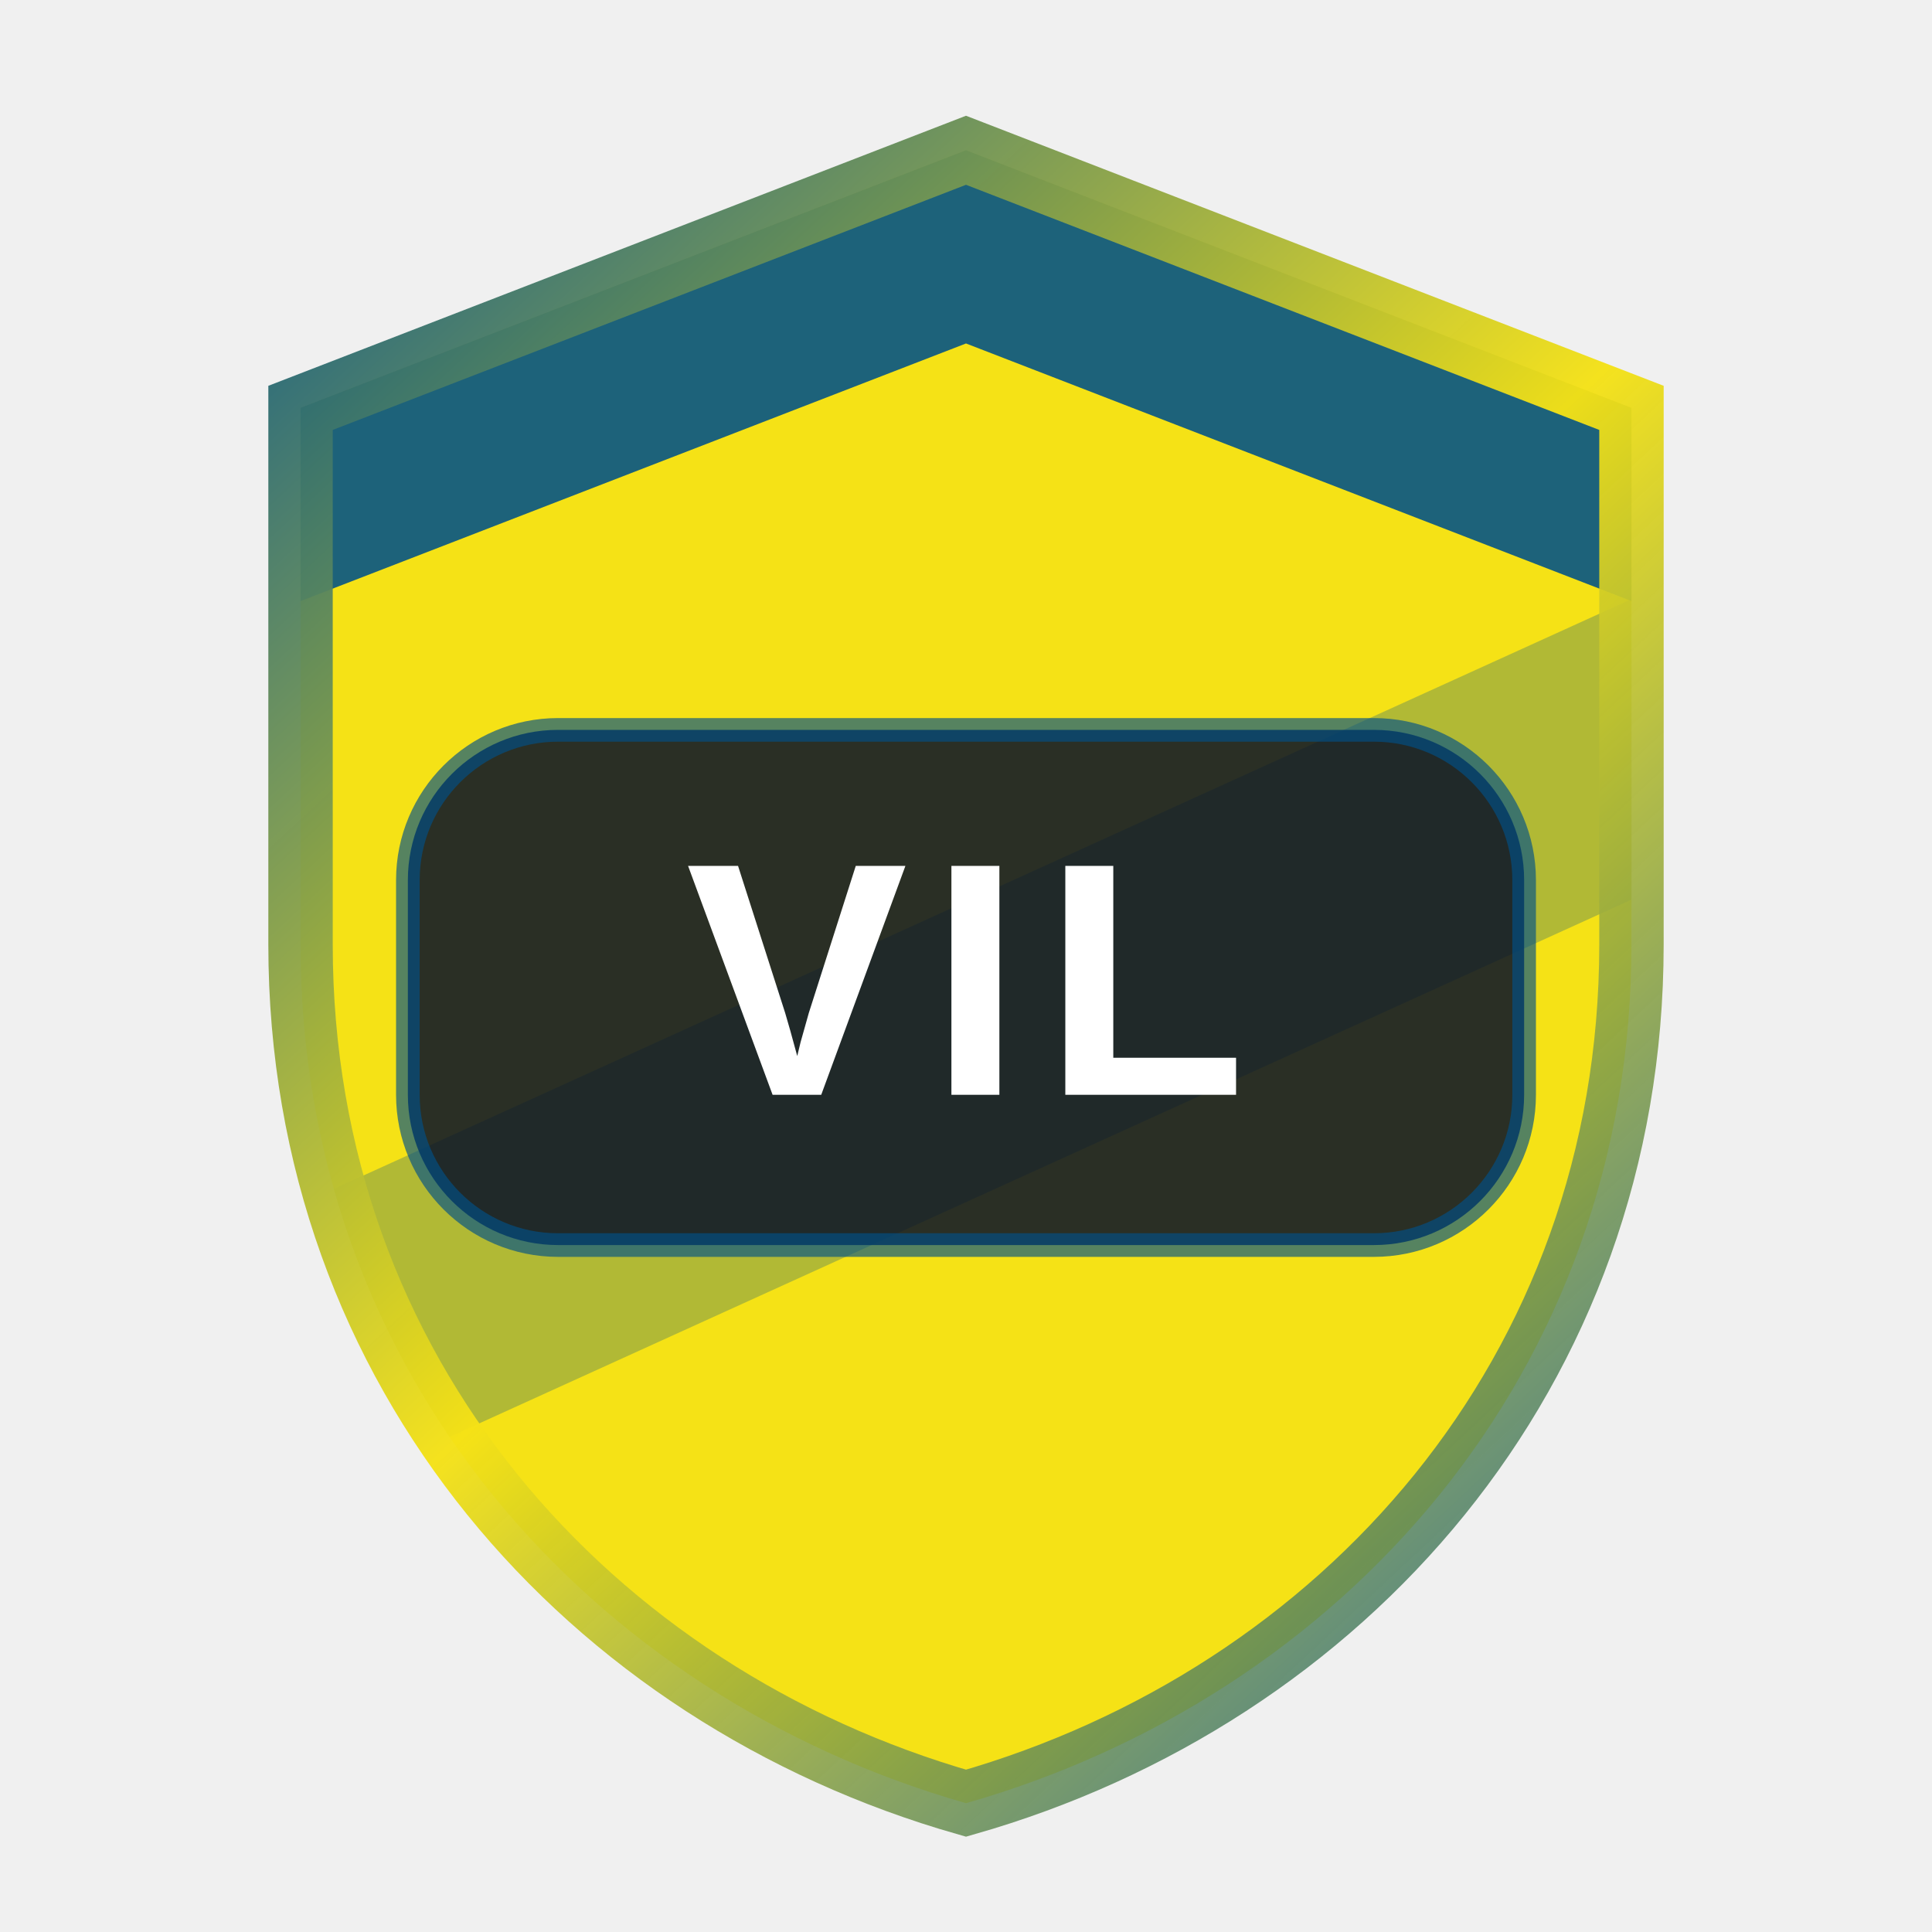
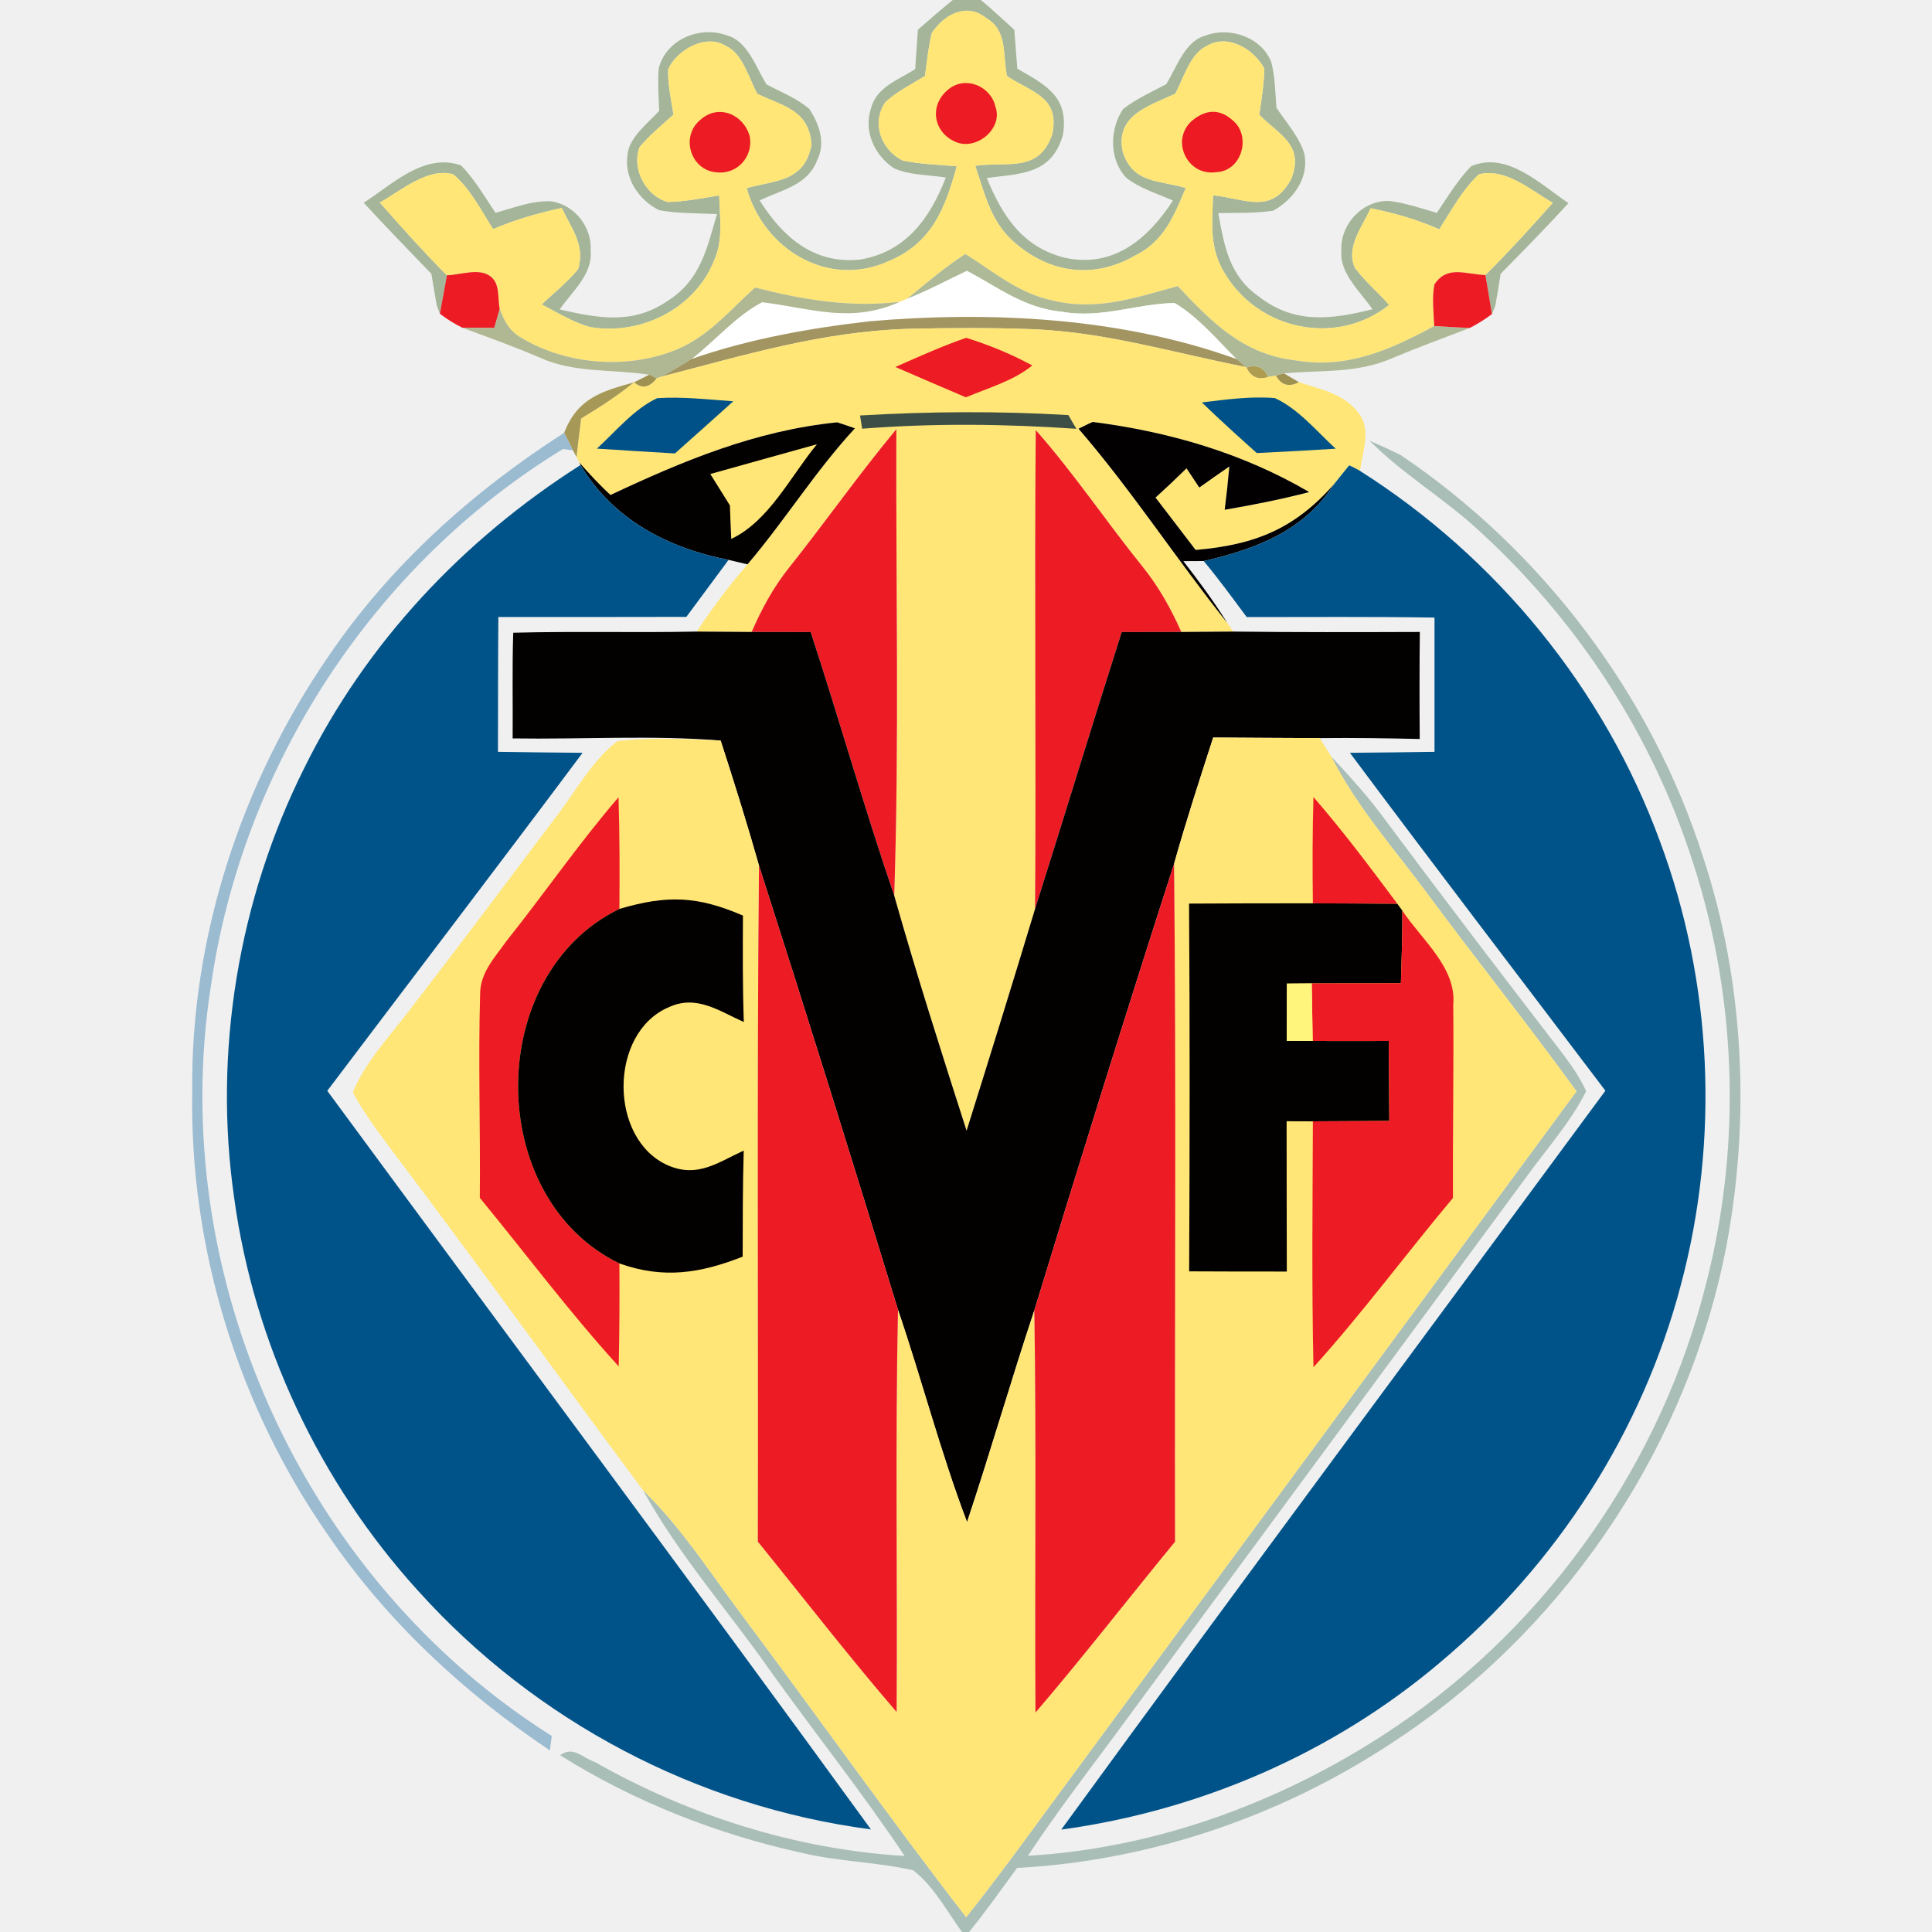
- <svg xmlns="http://www.w3.org/2000/svg" viewBox="0 0 180 180" fill="none">
-   <defs>
-     <linearGradient id="g_VIL" x1="20" y1="15" x2="160" y2="165" gradientUnits="userSpaceOnUse">
-       <stop offset="0%" stop-color="#005187" stop-opacity="0.95" />
-       <stop offset="50%" stop-color="#F5E216" stop-opacity="0.96" />
-       <stop offset="100%" stop-color="#005187" stop-opacity="0.80" />
-     </linearGradient>
-     <clipPath id="c_VIL">
-       <path d="M90 14L152 38V88C152 128 125 158 90 168C55 158 28 128 28 88V38Z" />
-     </clipPath>
-   </defs>
-   <g clip-path="url(#c_VIL)">
-     <rect x="24" y="10" width="132" height="162" fill="#F5E216" />
-     <path d="M24 114L156 54V82L24 142Z" fill="#005187" fill-opacity="0.28" />
-     <path d="M90 14L152 38V56L90 32L28 56V38Z" fill="#005187" fill-opacity="0.88" />
-   </g>
-   <path d="M90 14L152 38V88C152 128 125 158 90 168C55 158 28 128 28 88V38Z" stroke="url(#g_VIL)" stroke-width="6" />
-   <rect x="38" y="68" width="104" height="48" rx="14" fill="#0A1328" fill-opacity="0.86" stroke="#005187" stroke-opacity="0.65" stroke-width="2.2" />
-   <text x="90" y="102" text-anchor="middle" fill="#FFFFFF" font-family="Arial, Helvetica, sans-serif" font-weight="900" font-size="31" letter-spacing="2">VIL</text>
+ <svg xmlns="http://www.w3.org/2000/svg" id="svg9663" height="200.0pt" width="200.0pt" viewBox="0 0 200 200" version="1.1">
+   <defs id="defs9667" />
+   <path style="fill:#ffffff;fill-opacity:0" id="path9581" fill="#ffffff" d="M 0.00 0.00 L 98.63 0.00 C 97.40 1.00 96.21 2.04 95.02 3.08 C 94.93 4.43 94.83 5.79 94.74 7.15 C 93.00 8.29 90.79 8.96 90.18 11.16 C 89.37 13.57 90.50 16.05 92.54 17.42 C 94.16 18.15 96.18 18.09 97.91 18.38 C 96.26 22.63 93.75 26.11 88.98 26.88 C 84.21 27.34 81.03 24.53 78.64 20.75 C 80.95 19.62 83.58 19.23 84.60 16.57 C 85.49 14.77 84.81 12.84 83.77 11.27 C 82.50 10.18 80.83 9.52 79.36 8.75 C 78.26 7.01 77.40 4.22 75.23 3.66 C 72.43 2.63 68.89 4.10 68.18 7.13 C 68.08 8.56 68.18 10.03 68.24 11.47 C 67.10 12.74 65.13 14.19 64.97 15.98 C 64.57 18.41 66.11 20.70 68.23 21.76 C 70.19 22.11 72.23 22.07 74.22 22.16 C 73.17 25.76 72.52 28.98 69.13 31.14 C 65.50 33.63 61.94 32.95 57.94 32.03 C 59.21 30.20 61.37 28.37 61.14 25.99 C 61.32 23.53 59.48 21.17 57.03 20.84 C 55.12 20.73 53.12 21.54 51.29 22.03 C 50.19 20.38 49.11 18.54 47.73 17.12 C 43.90 15.79 40.62 19.08 37.65 20.99 C 39.95 23.48 42.31 25.92 44.66 28.35 C 44.83 29.46 45.02 30.55 45.22 31.65 L 45.54 32.48 C 46.27 33.04 47.04 33.52 47.85 33.92 C 50.56 34.93 53.27 35.89 55.93 37.04 C 59.45 38.63 63.30 38.20 67.21 38.79 L 65.65 39.57 L 65.62 39.58 C 62.20 40.53 59.79 41.24 58.40 44.80 C 48.84 50.95 40.39 58.53 33.98 67.97 C 24.99 81.05 19.71 97.09 19.90 113.00 C 19.62 129.29 24.69 145.67 34.03 159.01 C 40.11 167.89 48.00 175.22 56.92 181.20 C 56.99 180.71 57.05 180.21 57.12 179.71 C 31.42 163.51 17.13 132.03 21.84 102.01 C 25.11 79.29 38.68 58.44 58.28 46.48 L 59.31 46.62 L 59.68 47.31 L 59.97 47.88 L 60.09 48.14 C 47.94 55.88 37.90 66.53 31.51 79.48 C 24.68 93.13 22.06 108.90 24.24 124.00 C 26.30 139.06 33.07 153.46 43.30 164.70 C 55.44 178.18 72.16 187.01 90.16 189.38 C 71.56 163.78 52.63 138.40 33.88 112.92 C 42.69 101.25 51.56 89.64 60.31 77.93 C 57.39 77.90 54.47 77.88 51.55 77.83 C 51.56 73.18 51.55 68.52 51.59 63.87 C 58.07 63.87 64.56 63.88 71.05 63.86 C 72.51 61.89 73.97 59.93 75.42 57.96 C 76.08 58.11 76.73 58.27 77.38 58.42 C 75.46 60.64 73.74 62.93 72.13 65.38 C 65.80 65.51 59.46 65.33 53.13 65.50 C 53.01 69.14 53.10 72.80 53.07 76.44 C 60.23 76.55 67.47 76.09 74.60 76.66 C 71.07 76.50 67.45 76.32 63.93 76.72 C 61.29 78.70 59.55 82.01 57.53 84.60 C 52.50 91.28 47.49 97.97 42.38 104.59 C 40.36 107.24 37.78 109.99 36.52 113.08 C 37.70 115.26 39.15 117.18 40.62 119.16 C 49.40 130.77 57.87 142.60 66.57 154.27 C 70.25 160.98 75.46 166.83 79.85 173.12 C 84.41 179.48 89.30 185.62 93.65 192.13 C 82.44 191.46 71.33 187.94 61.58 182.40 C 60.19 181.91 59.36 180.72 57.98 181.70 C 65.60 186.49 74.27 189.90 83.06 191.82 C 86.84 192.72 90.76 192.75 94.53 193.61 C 96.63 195.22 98.05 197.87 99.58 200.00 L 0.00 200.00 L 0.00 0.00 Z" />
+   <path id="path9583" fill="#a4b599" d="M 98.63 0.00 L 101.53 0.00 L 102.34 0.68 L 102.90 1.18 C 103.61 1.81 104.31 2.45 105.00 3.09 C 105.11 4.43 105.21 5.77 105.31 7.11 C 108.28 8.81 110.68 10.01 110.03 13.98 C 108.87 18.04 105.74 17.97 102.15 18.42 C 103.77 22.36 105.84 25.58 110.22 26.68 C 115.25 27.78 118.85 24.73 121.42 20.76 C 119.83 20.04 117.96 19.50 116.59 18.40 C 114.80 16.50 114.85 13.39 116.26 11.29 C 117.59 10.24 119.22 9.52 120.72 8.72 C 121.79 7.02 122.66 4.24 124.78 3.69 C 127.27 2.72 130.61 3.85 131.60 6.43 C 132.00 7.95 132.01 9.60 132.14 11.16 C 133.14 12.67 134.55 14.22 135.04 15.98 C 135.49 18.47 133.88 20.66 131.80 21.81 C 129.93 22.09 128.00 22.02 126.12 22.06 C 126.74 25.54 127.26 28.56 130.34 30.72 C 134.03 33.57 137.84 33.08 142.08 32.01 C 140.86 30.24 138.65 28.28 138.86 25.99 C 138.68 23.20 141.16 20.58 143.99 20.82 C 145.61 21.06 147.16 21.57 148.74 22.04 C 149.84 20.41 150.92 18.61 152.30 17.20 C 156.03 15.62 159.50 19.12 162.37 21.03 C 160.08 23.52 157.72 25.94 155.34 28.35 C 155.17 29.46 154.99 30.57 154.79 31.67 L 154.45 32.51 C 154.22 31.16 154.00 29.81 153.77 28.47 C 156.19 26.06 158.49 23.54 160.75 20.99 C 158.49 19.72 155.85 17.33 153.09 18.05 C 151.41 19.60 150.22 21.82 148.99 23.74 C 146.69 22.71 144.36 22.06 141.89 21.56 C 141.04 23.42 139.27 25.64 140.27 27.74 C 141.32 29.15 142.65 30.24 143.80 31.57 C 138.33 35.91 130.24 34.17 126.76 28.25 C 125.17 25.66 125.48 23.10 125.58 20.22 C 128.91 20.55 131.61 22.28 133.66 18.55 C 135.06 15.01 132.47 14.01 130.36 11.88 C 130.59 10.31 130.86 8.69 130.88 7.11 C 129.84 5.09 127.05 3.42 124.88 4.78 C 123.18 5.59 122.51 8.15 121.65 9.71 C 118.90 10.98 115.36 11.96 116.25 15.80 C 117.35 19.03 119.97 18.63 122.75 19.46 C 121.52 22.36 120.51 24.97 117.50 26.46 C 113.46 28.78 109.13 28.39 105.50 25.50 C 102.65 23.33 102.04 20.38 100.96 17.16 C 104.32 16.70 107.56 17.92 108.93 13.89 C 109.74 10.02 106.82 9.58 104.25 7.88 C 103.77 5.67 104.33 3.16 102.11 1.88 C 100.05 0.21 97.75 1.50 96.47 3.40 C 96.10 4.86 95.96 6.38 95.75 7.87 C 94.37 8.72 92.82 9.48 91.64 10.59 C 90.18 12.73 91.21 15.49 93.42 16.61 C 95.25 17.00 97.17 17.05 99.04 17.21 C 97.85 21.56 96.47 25.16 92.02 27.02 C 85.76 29.90 79.05 25.83 77.30 19.47 C 80.41 18.63 83.25 18.81 84.01 15.01 C 83.77 11.39 81.12 11.02 78.40 9.71 C 77.53 8.14 76.89 5.54 75.15 4.76 C 73.08 3.44 70.06 5.16 69.17 7.17 C 69.11 8.73 69.48 10.33 69.72 11.86 C 68.53 12.94 67.23 14.00 66.20 15.24 C 65.37 17.53 66.85 20.26 69.11 20.91 C 70.89 20.88 72.69 20.52 74.45 20.23 C 74.51 22.55 74.89 24.83 73.91 27.00 C 71.89 32.02 66.23 34.78 61.00 33.84 C 59.29 33.34 57.65 32.34 56.08 31.51 C 57.34 30.33 58.75 29.20 59.85 27.86 C 60.59 25.35 59.16 23.66 58.15 21.53 C 55.70 22.06 53.35 22.73 51.05 23.72 C 49.82 21.82 48.68 19.50 46.92 18.05 C 44.32 17.28 41.47 19.77 39.32 20.97 C 41.57 23.54 43.85 26.07 46.26 28.50 C 46.02 29.83 45.78 31.16 45.54 32.48 L 45.22 31.65 C 45.02 30.55 44.83 29.46 44.66 28.35 C 42.31 25.92 39.95 23.48 37.65 20.99 C 40.62 19.08 43.90 15.79 47.73 17.12 C 49.11 18.54 50.19 20.38 51.29 22.03 C 53.12 21.54 55.12 20.73 57.03 20.84 C 59.48 21.17 61.32 23.53 61.14 25.99 C 61.37 28.37 59.21 30.20 57.94 32.03 C 61.94 32.95 65.50 33.63 69.13 31.14 C 72.52 28.98 73.17 25.76 74.22 22.16 C 72.23 22.07 70.19 22.11 68.23 21.76 C 66.11 20.70 64.57 18.41 64.97 15.98 C 65.13 14.19 67.10 12.74 68.24 11.47 C 68.18 10.03 68.08 8.56 68.18 7.13 C 68.89 4.10 72.43 2.63 75.23 3.66 C 77.40 4.22 78.26 7.01 79.36 8.75 C 80.83 9.52 82.50 10.18 83.77 11.27 C 84.81 12.84 85.49 14.77 84.60 16.57 C 83.58 19.23 80.95 19.62 78.64 20.75 C 81.03 24.53 84.21 27.34 88.98 26.88 C 93.75 26.11 96.26 22.63 97.91 18.38 C 96.18 18.09 94.16 18.15 92.54 17.42 C 90.50 16.05 89.37 13.57 90.18 11.16 C 90.79 8.96 93.00 8.29 94.74 7.15 C 94.83 5.79 94.93 4.43 95.02 3.08 C 96.21 2.04 97.40 1.00 98.63 0.00 Z" />
+   <path style="fill:#ffffff;fill-opacity:0" id="path9585" fill="#ffffff" d="M 101.53 0.00 L 200.00 0.00 L 200.00 200.00 L 100.32 200.00 C 102.07 197.84 103.64 195.61 105.29 193.37 C 119.70 192.59 133.64 187.65 145.50 179.48 C 162.63 167.77 174.83 149.25 178.74 128.87 C 181.21 115.65 180.54 101.58 176.32 88.77 C 170.95 71.91 159.63 56.96 144.97 47.09 C 143.92 46.58 142.86 46.09 141.78 45.62 C 145.08 48.95 149.07 51.33 152.55 54.43 C 162.70 63.53 170.52 75.16 174.86 88.10 C 179.76 102.42 180.40 118.12 176.64 132.79 C 172.04 151.29 160.41 167.97 144.62 178.66 C 133.41 186.28 120.00 191.33 106.41 192.11 C 109.01 188.18 111.84 184.42 114.66 180.65 C 129.09 161.07 143.52 141.50 157.95 121.92 C 160.05 119.00 162.59 116.18 164.20 112.96 C 163.57 111.58 162.74 110.38 161.84 109.17 C 155.45 100.87 149.10 92.54 142.85 84.14 C 141.29 82.08 139.55 80.19 137.80 78.30 C 137.40 77.67 137.00 77.04 136.61 76.41 C 140.06 76.37 143.51 76.42 146.97 76.50 C 146.94 72.80 146.94 69.11 146.98 65.42 C 140.54 65.44 134.10 65.46 127.67 65.38 L 127.05 64.49 C 125.66 62.26 124.11 60.16 122.50 58.09 L 124.61 58.08 C 126.16 59.94 127.61 61.93 129.06 63.88 C 135.55 63.88 142.02 63.83 148.50 63.93 C 148.50 68.57 148.50 73.20 148.50 77.83 C 145.58 77.88 142.66 77.90 139.74 77.93 C 148.48 89.65 157.37 101.25 166.19 112.91 C 147.41 138.40 128.50 163.81 109.86 189.40 C 124.25 187.43 137.97 181.50 149.07 172.10 C 161.12 162.00 170.00 148.24 174.00 133.02 C 178.02 117.97 177.28 101.72 171.85 87.13 C 166.09 71.35 154.96 57.73 140.79 48.75 C 141.01 47.00 141.87 44.77 140.90 43.14 C 139.47 40.83 136.87 40.35 134.46 39.56 L 132.91 38.65 C 136.82 38.29 140.42 38.68 144.10 37.09 C 146.76 35.97 149.46 34.98 152.15 33.95 C 152.95 33.54 153.72 33.06 154.45 32.51 L 154.79 31.67 C 154.99 30.57 155.17 29.46 155.34 28.35 C 157.72 25.94 160.08 23.52 162.37 21.03 C 159.50 19.12 156.03 15.62 152.30 17.20 C 150.92 18.61 149.84 20.41 148.74 22.04 C 147.16 21.57 145.61 21.06 143.99 20.82 C 141.16 20.58 138.68 23.20 138.86 25.99 C 138.65 28.28 140.86 30.24 142.08 32.01 C 137.84 33.08 134.03 33.57 130.34 30.72 C 127.26 28.56 126.74 25.54 126.12 22.06 C 128.00 22.02 129.93 22.09 131.80 21.81 C 133.88 20.66 135.49 18.47 135.04 15.98 C 134.55 14.22 133.14 12.67 132.14 11.16 C 132.01 9.60 132.00 7.95 131.60 6.43 C 130.61 3.85 127.27 2.72 124.78 3.69 C 122.66 4.24 121.79 7.02 120.72 8.72 C 119.22 9.52 117.59 10.24 116.26 11.29 C 114.85 13.39 114.80 16.50 116.59 18.40 C 117.96 19.50 119.83 20.04 121.42 20.76 C 118.85 24.73 115.25 27.78 110.22 26.68 C 105.84 25.58 103.77 22.36 102.15 18.42 C 105.74 17.97 108.87 18.04 110.03 13.98 C 110.68 10.01 108.28 8.81 105.31 7.11 C 105.21 5.77 105.11 4.43 105.00 3.09 C 104.31 2.45 103.61 1.81 102.90 1.18 L 102.34 0.68 L 101.53 0.00 Z" />
+   <path id="path9587" fill="#ffe676" d="M 102.11 1.88 C 104.33 3.16 103.77 5.67 104.25 7.88 C 106.82 9.58 109.74 10.02 108.93 13.89 C 107.56 17.92 104.32 16.70 100.96 17.16 C 102.04 20.38 102.65 23.33 105.50 25.50 C 109.13 28.39 113.46 28.78 117.50 26.46 C 120.51 24.97 121.52 22.36 122.75 19.46 C 119.97 18.63 117.35 19.03 116.25 15.80 C 115.36 11.96 118.90 10.98 121.65 9.71 C 122.51 8.15 123.18 5.59 124.88 4.78 C 127.05 3.42 129.84 5.09 130.88 7.11 C 130.86 8.69 130.59 10.31 130.36 11.88 C 132.47 14.01 135.06 15.01 133.66 18.55 C 131.61 22.28 128.91 20.55 125.58 20.22 C 125.48 23.10 125.17 25.66 126.76 28.25 C 130.24 34.17 138.33 35.91 143.80 31.57 C 142.65 30.24 141.32 29.15 140.27 27.74 C 139.27 25.64 141.04 23.42 141.89 21.56 C 144.36 22.06 146.69 22.71 148.99 23.74 C 150.22 21.82 151.41 19.60 153.09 18.05 C 155.85 17.33 158.49 19.72 160.75 20.99 C 158.49 23.54 156.19 26.06 153.77 28.47 C 151.76 28.42 149.82 27.40 148.49 29.45 C 148.22 30.84 148.41 32.34 148.47 33.75 C 143.85 36.25 139.40 38.24 133.98 37.29 C 128.65 36.65 125.40 33.32 121.92 29.62 C 117.53 30.82 113.58 32.22 108.97 31.11 C 105.41 30.37 102.93 28.16 99.93 26.29 C 97.78 27.69 95.88 29.32 93.90 30.94 L 93.12 31.25 C 87.95 31.85 83.14 31.04 78.16 29.77 C 75.56 32.11 73.42 34.74 70.14 36.15 C 65.07 38.27 58.71 37.81 54.00 34.99 C 52.75 34.30 52.22 33.27 51.73 31.99 C 51.48 30.75 51.83 29.22 50.58 28.48 C 49.43 27.78 47.57 28.46 46.26 28.50 C 43.85 26.07 41.57 23.54 39.32 20.97 C 41.47 19.77 44.32 17.28 46.92 18.05 C 48.68 19.50 49.82 21.82 51.05 23.72 C 53.35 22.73 55.70 22.06 58.15 21.53 C 59.16 23.66 60.59 25.35 59.85 27.86 C 58.75 29.20 57.34 30.33 56.08 31.51 C 57.65 32.34 59.29 33.34 61.00 33.84 C 66.23 34.78 71.89 32.02 73.91 27.00 C 74.89 24.83 74.51 22.55 74.45 20.23 C 72.69 20.52 70.89 20.88 69.11 20.91 C 66.85 20.26 65.37 17.53 66.20 15.24 C 67.23 14.00 68.53 12.94 69.72 11.86 C 69.48 10.33 69.11 8.73 69.17 7.17 C 70.06 5.16 73.08 3.44 75.15 4.76 C 76.89 5.54 77.53 8.14 78.40 9.71 C 81.12 11.02 83.77 11.39 84.01 15.01 C 83.25 18.81 80.41 18.63 77.30 19.47 C 79.05 25.83 85.76 29.90 92.02 27.02 C 96.47 25.16 97.85 21.56 99.04 17.21 C 97.17 17.05 95.25 17.00 93.42 16.61 C 91.21 15.49 90.18 12.73 91.64 10.59 C 92.82 9.48 94.37 8.72 95.75 7.87 C 95.96 6.38 96.10 4.86 96.47 3.40 C 97.75 1.50 100.05 0.21 102.11 1.88 Z" />
+   <path id="path9589" fill="#ed1b24" d="M 98.23 9.21 C 99.99 7.82 102.59 8.94 103.05 11.06 C 103.83 13.20 101.30 15.46 99.16 14.78 C 96.63 13.89 96.06 10.91 98.23 9.21 Z" />
+   <path id="path9591" fill="#ed1b23" d="M 72.45 12.45 C 74.35 10.68 77.01 11.84 77.62 14.15 C 77.98 16.28 76.25 18.13 74.09 17.83 C 71.51 17.58 70.43 14.17 72.45 12.45 Z" />
+   <path id="path9593" fill="#ed1a23" d="M 123.44 12.46 C 124.83 11.33 126.23 11.23 127.60 12.45 C 129.58 14.06 128.56 17.73 125.91 17.82 C 122.89 18.28 121.09 14.47 123.44 12.46 Z" />
+   <path id="path9595" fill="#aeba97" d="M 99.93 26.29 C 102.93 28.16 105.41 30.37 108.97 31.11 C 113.58 32.22 117.53 30.82 121.92 29.62 C 125.40 33.32 128.65 36.65 133.98 37.29 C 139.40 38.24 143.85 36.25 148.47 33.75 C 149.70 33.83 150.93 33.90 152.15 33.95 C 149.46 34.98 146.76 35.97 144.10 37.09 C 140.42 38.68 136.82 38.29 132.91 38.65 L 132.09 38.89 L 131.27 39.02 C 130.82 38.04 130.08 37.72 129.04 38.04 L 128.98 38.00 L 128.00 37.17 C 126.01 35.20 124.02 32.80 121.60 31.37 C 117.70 31.43 114.01 32.99 109.98 32.28 C 106.06 31.91 103.43 29.81 100.10 28.04 C 98.03 29.02 96.03 30.10 93.90 30.94 C 95.88 29.32 97.78 27.69 99.93 26.29 Z" />
+   <path id="path9597" fill="#ed1b24" d="M 50.58 28.48 C 51.83 29.22 51.48 30.75 51.73 31.99 C 51.55 32.65 51.36 33.30 51.17 33.95 C 50.06 33.95 48.95 33.94 47.85 33.92 C 47.04 33.52 46.27 33.04 45.54 32.48 C 45.78 31.16 46.02 29.83 46.26 28.50 C 47.57 28.46 49.43 27.78 50.58 28.48 Z" />
+   <path id="path9599" fill="#ffffff" d="M 100.10 28.04 C 103.43 29.81 106.06 31.91 109.98 32.28 C 114.01 32.99 117.70 31.43 121.60 31.37 C 124.02 32.80 126.01 35.20 128.00 37.17 C 116.07 32.86 102.56 32.18 90.01 33.26 C 83.83 33.97 77.49 35.10 71.60 37.16 C 74.00 35.29 76.21 32.68 78.90 31.28 C 83.96 31.91 88.10 33.52 93.12 31.25 L 93.90 30.94 C 96.03 30.10 98.03 29.02 100.10 28.04 Z" />
+   <path id="path9601" fill="#ed1c24" d="M 153.77 28.47 C 154.00 29.81 154.22 31.16 154.45 32.51 C 153.72 33.06 152.95 33.54 152.15 33.95 C 150.93 33.90 149.70 33.83 148.47 33.75 C 148.41 32.34 148.22 30.84 148.49 29.45 C 149.82 27.40 151.76 28.42 153.77 28.47 Z" />
+   <path id="path9603" fill="#afb892" d="M 78.16 29.77 C 83.14 31.04 87.95 31.85 93.12 31.25 C 88.10 33.52 83.96 31.91 78.90 31.28 C 76.21 32.68 74.00 35.29 71.60 37.16 C 70.58 37.78 69.55 38.39 68.51 38.98 L 67.97 39.17 L 67.21 38.79 C 63.30 38.20 59.45 38.63 55.93 37.04 C 53.27 35.89 50.56 34.93 47.85 33.92 C 48.95 33.94 50.06 33.95 51.17 33.95 C 51.36 33.30 51.55 32.65 51.73 31.99 C 52.22 33.27 52.75 34.30 54.00 34.99 C 58.71 37.81 65.07 38.27 70.14 36.15 C 73.42 34.74 75.56 32.11 78.16 29.77 Z" />
+   <path id="path9605" fill="#a29561" d="M 90.01 33.26 C 102.56 32.18 116.07 32.86 128.00 37.17 L 128.98 38.00 C 121.48 36.53 114.66 34.42 107.00 34.08 C 102.67 33.92 98.33 33.94 94.00 34.04 C 85.02 34.33 77.09 36.76 68.51 38.98 C 69.55 38.39 70.58 37.78 71.60 37.16 C 77.49 35.10 83.83 33.97 90.01 33.26 Z" />
+   <path id="path9607" fill="#ffe676" d="M 94.00 34.04 C 98.33 33.94 102.67 33.92 107.00 34.08 C 114.66 34.42 121.48 36.53 128.98 38.00 L 129.04 38.04 C 129.51 39.03 130.25 39.35 131.27 39.02 L 132.09 38.89 C 132.64 39.88 133.43 40.10 134.46 39.56 C 136.87 40.35 139.47 40.83 140.90 43.14 C 141.87 44.77 141.01 47.00 140.79 48.75 L 140.31 48.48 L 139.67 48.17 C 139.15 48.82 138.62 49.46 138.10 50.12 C 134.01 54.76 129.89 56.41 123.77 56.93 C 122.38 55.12 121.01 53.31 119.62 51.51 C 120.71 50.52 121.78 49.51 122.83 48.48 C 123.27 49.14 123.71 49.81 124.15 50.47 C 125.18 49.73 126.22 49.01 127.26 48.29 C 127.13 49.78 126.97 51.28 126.78 52.77 C 129.72 52.27 132.64 51.69 135.53 50.94 C 128.64 46.90 121.01 44.69 113.12 43.68 L 112.71 43.86 C 112.36 44.04 112.00 44.21 111.65 44.38 C 117.16 50.76 121.80 57.92 127.05 64.49 L 127.67 65.38 C 125.88 65.39 124.09 65.41 122.29 65.42 C 121.22 63.02 119.96 60.75 118.31 58.70 C 114.53 54.02 111.21 49.04 107.22 44.52 C 107.07 61.04 107.27 77.57 107.15 94.09 C 104.83 101.76 102.46 109.41 100.06 117.05 C 97.47 108.98 94.88 100.88 92.57 92.72 C 93.10 76.64 92.73 60.52 92.79 44.43 C 88.93 49.07 85.47 54.00 81.71 58.73 C 80.07 60.77 78.85 63.03 77.81 65.42 C 75.91 65.41 74.02 65.39 72.13 65.38 C 73.74 62.93 75.46 60.64 77.38 58.42 C 81.29 53.83 84.40 48.77 88.50 44.34 C 87.89 44.12 87.28 43.92 86.67 43.72 C 78.24 44.57 70.77 47.68 63.20 51.24 C 62.05 50.19 61.00 49.04 59.97 47.88 L 59.68 47.31 C 59.83 45.98 59.99 44.65 60.16 43.32 C 62.05 42.17 63.91 40.99 65.62 39.58 L 65.65 39.57 C 66.43 40.27 67.21 40.14 67.97 39.17 L 68.51 38.98 C 77.09 36.76 85.02 34.33 94.00 34.04 Z" />
+   <path id="path9609" fill="#ed1c24" d="M 100.02 34.97 C 102.39 35.71 104.68 36.65 106.86 37.83 C 104.95 39.41 102.29 40.16 99.99 41.13 C 97.55 40.09 95.11 39.05 92.69 37.99 C 95.13 36.91 97.50 35.84 100.02 34.97 Z" />
+   <path id="path9611" fill="#ae9c50" d="M 129.04 38.04 C 130.08 37.72 130.82 38.04 131.27 39.02 C 130.25 39.35 129.51 39.03 129.04 38.04 Z" />
+   <path id="path9613" fill="#9f9152" d="M 67.21 38.79 L 67.97 39.17 C 67.21 40.14 66.43 40.27 65.65 39.57 L 67.21 38.79 Z" />
+   <path id="path9615" fill="#9f9152" d="M 132.09 38.89 L 132.91 38.65 L 134.46 39.56 C 133.43 40.10 132.64 39.88 132.09 38.89 Z" />
+   <path id="path9617" fill="#a69856" d="M 65.62 39.58 C 63.91 40.99 62.05 42.17 60.16 43.32 C 59.99 44.65 59.83 45.98 59.68 47.31 L 59.31 46.62 L 58.40 44.80 C 59.79 41.24 62.20 40.53 65.62 39.58 Z" />
+   <path id="path9619" fill="#005188" d="M 68.03 41.22 C 70.64 41.04 73.31 41.36 75.91 41.54 C 73.90 43.35 71.89 45.14 69.87 46.94 C 67.18 46.78 64.48 46.62 61.79 46.44 C 63.72 44.68 65.66 42.31 68.03 41.22 Z" />
+   <path id="path9621" fill="#005188" d="M 131.97 41.21 C 134.37 42.29 136.33 44.67 138.27 46.45 C 135.55 46.62 132.83 46.77 130.10 46.90 C 128.18 45.18 126.27 43.46 124.42 41.66 C 126.89 41.36 129.48 41.00 131.97 41.21 Z" />
+   <path id="path9623" fill="#3d4e47" d="M 89.03 43.01 C 96.29 42.59 103.33 42.54 110.60 42.97 C 110.87 43.45 111.15 43.92 111.43 44.39 C 104.03 43.88 96.64 43.80 89.25 44.38 C 89.17 43.92 89.10 43.46 89.03 43.01 Z" />
+   <path id="path9625" fill="#030000" d="M 86.67 43.72 C 87.28 43.92 87.89 44.12 88.50 44.34 C 84.40 48.77 81.29 53.83 77.38 58.42 C 76.73 58.27 76.08 58.11 75.42 57.96 C 69.13 56.73 63.47 53.78 60.09 48.14 L 59.97 47.88 C 61.00 49.04 62.05 50.19 63.20 51.24 C 70.77 47.68 78.24 44.57 86.67 43.72 Z" />
+   <path id="path9627" fill="#020000" d="M 112.71 43.86 L 113.12 43.68 C 121.01 44.69 128.64 46.90 135.53 50.94 C 132.64 51.69 129.72 52.27 126.78 52.77 C 126.97 51.28 127.13 49.78 127.26 48.29 C 126.22 49.01 125.18 49.73 124.15 50.47 C 123.71 49.81 123.27 49.14 122.83 48.48 C 121.78 49.51 120.71 50.52 119.62 51.51 C 121.01 53.31 122.38 55.12 123.77 56.93 C 129.89 56.41 134.01 54.76 138.10 50.12 C 134.97 54.97 130.01 56.84 124.61 58.08 L 122.50 58.09 C 124.11 60.16 125.66 62.26 127.05 64.49 C 121.80 57.92 117.16 50.76 111.65 44.38 C 112.00 44.21 112.36 44.04 112.71 43.86 Z" />
+   <path id="path9629" fill="#9bbbd1" d="M 58.40 44.80 L 59.31 46.62 L 58.28 46.48 C 38.68 58.44 25.11 79.29 21.84 102.01 C 17.13 132.03 31.42 163.51 57.12 179.71 C 57.05 180.21 56.99 180.71 56.92 181.20 C 48.00 175.22 40.11 167.89 34.03 159.01 C 24.69 145.67 19.62 129.29 19.90 113.00 C 19.71 97.09 24.99 81.05 33.98 67.97 C 40.39 58.53 48.84 50.95 58.40 44.80 Z" />
+   <path id="path9631" fill="#ed1c24" d="M 92.79 44.43 C 92.73 60.52 93.10 76.64 92.57 92.72 C 89.48 83.69 86.89 74.50 83.92 65.43 C 81.88 65.43 79.84 65.43 77.81 65.42 C 78.85 63.03 80.07 60.77 81.71 58.73 C 85.47 54.00 88.93 49.07 92.79 44.43 Z" />
+   <path id="path9633" fill="#ed1c24" d="M 107.22 44.52 C 111.21 49.04 114.53 54.02 118.31 58.70 C 119.96 60.75 121.22 63.02 122.29 65.42 C 120.24 65.43 118.18 65.43 116.12 65.43 C 113.08 74.97 110.17 84.54 107.15 94.09 C 107.27 77.57 107.07 61.04 107.22 44.52 Z" />
+   <path id="path9635" fill="#a9beb6" d="M 141.78 45.62 C 142.86 46.09 143.92 46.58 144.97 47.09 C 159.63 56.96 170.95 71.91 176.32 88.77 C 180.54 101.58 181.21 115.65 178.74 128.87 C 174.83 149.25 162.63 167.77 145.50 179.48 C 133.64 187.65 119.70 192.59 105.29 193.37 C 103.64 195.61 102.07 197.84 100.32 200.00 L 99.58 200.00 C 98.05 197.87 96.63 195.22 94.53 193.61 C 90.76 192.75 86.84 192.72 83.06 191.82 C 74.27 189.90 65.60 186.49 57.98 181.70 C 59.36 180.72 60.19 181.91 61.58 182.40 C 71.33 187.94 82.44 191.46 93.65 192.13 C 89.30 185.62 84.41 179.48 79.85 173.12 C 75.46 166.83 70.25 160.98 66.57 154.27 C 70.38 157.97 73.20 162.33 76.34 166.57 C 84.28 177.17 91.92 187.99 100.02 198.47 C 102.74 195.04 105.35 191.52 107.93 187.98 C 126.34 162.97 144.79 137.98 163.20 112.97 C 158.29 106.20 153.06 99.65 148.07 92.93 C 144.50 88.05 140.56 83.73 137.80 78.30 C 139.55 80.19 141.29 82.08 142.85 84.14 C 149.10 92.54 155.45 100.87 161.84 109.17 C 162.74 110.38 163.57 111.58 164.20 112.96 C 162.59 116.18 160.05 119.00 157.95 121.92 C 143.52 141.50 129.09 161.07 114.66 180.65 C 111.84 184.42 109.01 188.18 106.41 192.11 C 120.00 191.33 133.41 186.28 144.62 178.66 C 160.41 167.97 172.04 151.29 176.64 132.79 C 180.40 118.12 179.76 102.42 174.86 88.10 C 170.52 75.16 162.70 63.53 152.55 54.43 C 149.07 51.33 145.08 48.95 141.78 45.62 Z" />
+   <path id="path9637" fill="#ffe676" d="M 84.57 45.99 C 81.85 49.28 79.62 53.93 75.70 55.79 C 75.64 54.63 75.60 53.48 75.56 52.32 C 74.89 51.24 74.21 50.15 73.53 49.07 C 75.52 48.51 77.51 47.95 79.50 47.40 C 81.19 46.93 82.88 46.46 84.57 45.99 Z" />
+   <path id="path9639" fill="#005389" d="M 139.67 48.17 L 140.31 48.48 L 140.79 48.75 C 154.96 57.73 166.09 71.35 171.85 87.13 C 177.28 101.72 178.02 117.97 174.00 133.02 C 170.00 148.24 161.12 162.00 149.07 172.10 C 137.97 181.50 124.25 187.43 109.86 189.40 C 128.50 163.81 147.41 138.40 166.19 112.91 C 157.37 101.25 148.48 89.65 139.74 77.93 C 142.66 77.90 145.58 77.88 148.50 77.83 C 148.50 73.20 148.50 68.57 148.50 63.93 C 142.02 63.83 135.55 63.88 129.06 63.88 C 127.61 61.93 126.16 59.94 124.61 58.08 C 130.01 56.84 134.97 54.97 138.10 50.12 C 138.62 49.46 139.15 48.82 139.67 48.17 Z" />
+   <path id="path9641" fill="#005389" d="M 60.09 48.14 C 63.47 53.78 69.13 56.73 75.42 57.96 C 73.97 59.93 72.51 61.89 71.05 63.86 C 64.56 63.88 58.07 63.87 51.59 63.87 C 51.55 68.52 51.56 73.18 51.55 77.83 C 54.47 77.88 57.39 77.90 60.31 77.93 C 51.56 89.64 42.69 101.25 33.88 112.92 C 52.63 138.40 71.56 163.78 90.16 189.38 C 72.16 187.01 55.44 178.18 43.30 164.70 C 33.07 153.46 26.30 139.06 24.24 124.00 C 22.06 108.90 24.68 93.13 31.51 79.48 C 37.90 66.53 47.94 55.88 60.09 48.14 Z" />
+   <path id="path9643" fill="#030000" d="M 53.13 65.50 C 59.46 65.33 65.80 65.51 72.13 65.38 C 74.02 65.39 75.91 65.41 77.81 65.42 C 79.84 65.43 81.88 65.43 83.92 65.43 C 86.89 74.50 89.48 83.69 92.57 92.72 C 94.88 100.88 97.47 108.98 100.06 117.05 C 102.46 109.41 104.83 101.76 107.15 94.09 C 110.17 84.54 113.08 74.97 116.12 65.43 C 118.18 65.43 120.24 65.43 122.29 65.42 C 124.09 65.41 125.88 65.39 127.67 65.38 C 134.10 65.46 140.54 65.44 146.98 65.42 C 146.94 69.11 146.94 72.80 146.97 76.50 C 143.51 76.42 140.06 76.37 136.61 76.41 C 132.94 76.40 129.26 76.37 125.59 76.35 C 124.19 80.69 122.77 85.03 121.54 89.42 C 116.59 104.79 111.78 120.22 107.07 135.66 C 104.65 142.94 102.53 150.30 100.11 157.57 C 97.37 150.37 95.45 142.88 92.96 135.59 C 88.27 120.23 83.48 104.89 78.57 89.60 C 77.34 85.26 75.99 80.95 74.60 76.66 C 67.47 76.09 60.23 76.55 53.07 76.44 C 53.10 72.80 53.01 69.14 53.13 65.50 Z" />
+   <path id="path9645" fill="#ffe676" d="M 63.93 76.72 C 67.45 76.32 71.07 76.50 74.60 76.66 C 75.99 80.95 77.34 85.26 78.57 89.60 C 78.34 112.93 78.51 136.26 78.45 159.59 C 83.23 165.48 87.87 171.49 92.82 177.23 C 92.91 163.35 92.67 149.46 92.96 135.59 C 95.45 142.88 97.37 150.37 100.11 157.57 C 102.53 150.30 104.65 142.94 107.07 135.66 C 107.30 149.54 107.10 163.42 107.19 177.29 C 112.14 171.51 116.80 165.48 121.64 159.60 C 121.59 136.21 121.78 112.81 121.54 89.42 C 122.77 85.03 124.19 80.69 125.59 76.35 C 129.26 76.37 132.94 76.40 136.61 76.41 C 137.00 77.04 137.40 77.67 137.80 78.30 C 140.56 83.73 144.50 88.05 148.07 92.93 C 153.06 99.65 158.29 106.20 163.20 112.97 C 144.79 137.98 126.34 162.97 107.93 187.98 C 105.35 191.52 102.74 195.04 100.02 198.47 C 91.92 187.99 84.28 177.17 76.34 166.57 C 73.20 162.33 70.38 157.97 66.57 154.27 C 57.87 142.60 49.40 130.77 40.62 119.16 C 39.15 117.18 37.70 115.26 36.52 113.08 C 37.78 109.99 40.36 107.24 42.38 104.59 C 47.49 97.97 52.50 91.28 57.53 84.60 C 59.55 82.01 61.29 78.70 63.93 76.72 Z" />
+   <path id="path9647" fill="#ed1c24" d="M 64.03 82.53 C 64.15 86.39 64.15 90.24 64.12 94.09 C 50.15 100.87 50.12 124.00 64.12 130.79 C 64.14 134.35 64.13 137.90 64.05 141.45 C 58.98 135.89 54.45 129.81 49.67 124.00 C 49.74 116.99 49.50 109.96 49.70 102.96 C 49.69 100.70 51.18 99.18 52.41 97.44 C 56.35 92.50 59.91 87.32 64.03 82.53 Z" />
+   <path id="path9649" fill="#ee1b24" d="M 135.97 82.51 C 139.05 86.06 141.85 89.80 144.66 93.57 C 141.75 93.54 138.83 93.52 135.91 93.51 C 135.86 89.84 135.86 86.18 135.97 82.51 Z" />
+   <path id="path9651" fill="#ed1c24" d="M 78.57 89.60 C 83.48 104.89 88.27 120.23 92.96 135.59 C 92.67 149.46 92.91 163.35 92.82 177.23 C 87.87 171.49 83.23 165.48 78.45 159.59 C 78.51 136.26 78.34 112.93 78.57 89.60 Z" />
+   <path id="path9653" fill="#ed1c24" d="M 121.54 89.42 C 121.78 112.81 121.59 136.21 121.64 159.60 C 116.80 165.48 112.14 171.51 107.19 177.29 C 107.10 163.42 107.30 149.54 107.07 135.66 C 111.78 120.22 116.59 104.79 121.54 89.42 Z" />
+   <path id="path9655" fill="#030000" d="M 64.12 94.09 C 69.05 92.64 72.18 92.74 76.91 94.78 C 76.89 98.46 76.87 102.13 77.00 105.80 C 74.44 104.66 72.10 102.93 69.22 104.27 C 63.00 106.93 63.01 117.95 69.15 120.64 C 72.22 121.97 74.32 120.33 76.99 119.11 C 76.88 122.77 76.89 126.43 76.88 130.09 C 72.49 131.81 68.69 132.42 64.12 130.79 C 50.12 124.00 50.15 100.87 64.12 94.09 Z" />
+   <path id="path9657" fill="#030000" d="M 123.09 93.54 C 127.36 93.51 131.64 93.51 135.91 93.51 C 138.83 93.52 141.75 93.54 144.66 93.57 L 145.17 94.27 C 145.18 96.77 145.10 99.28 145.02 101.78 C 141.94 101.79 138.86 101.80 135.79 101.80 C 134.93 101.81 134.08 101.81 133.22 101.82 C 133.22 103.80 133.21 105.77 133.20 107.75 C 134.10 107.75 134.99 107.76 135.89 107.76 C 138.52 107.77 141.14 107.77 143.76 107.76 C 143.79 110.52 143.80 113.28 143.82 116.04 C 141.18 116.06 138.54 116.07 135.91 116.08 C 135.00 116.08 134.10 116.07 133.19 116.07 C 133.20 121.26 133.19 126.44 133.21 131.63 C 129.84 131.63 126.47 131.63 123.10 131.61 C 123.16 118.92 123.18 106.23 123.09 93.54 Z" />
+   <path id="path9659" fill="#ed1c24" d="M 145.17 94.27 C 147.14 97.25 150.80 100.18 150.44 103.99 C 150.50 110.66 150.38 117.34 150.41 124.01 C 145.55 129.81 141.04 135.92 135.97 141.54 C 135.78 133.06 135.88 124.56 135.91 116.08 C 138.54 116.07 141.18 116.06 143.82 116.04 C 143.80 113.28 143.79 110.52 143.76 107.76 C 141.14 107.77 138.52 107.77 135.89 107.76 C 135.85 105.77 135.82 103.79 135.79 101.80 C 138.86 101.80 141.94 101.79 145.02 101.78 C 145.10 99.28 145.18 96.77 145.17 94.27 Z" />
+   <path id="path9661" fill="#fff57d" d="M 133.22 101.82 C 134.08 101.81 134.93 101.81 135.79 101.80 C 135.82 103.79 135.85 105.77 135.89 107.76 C 134.99 107.76 134.10 107.75 133.20 107.75 C 133.21 105.77 133.22 103.80 133.22 101.82 Z" />
</svg>
